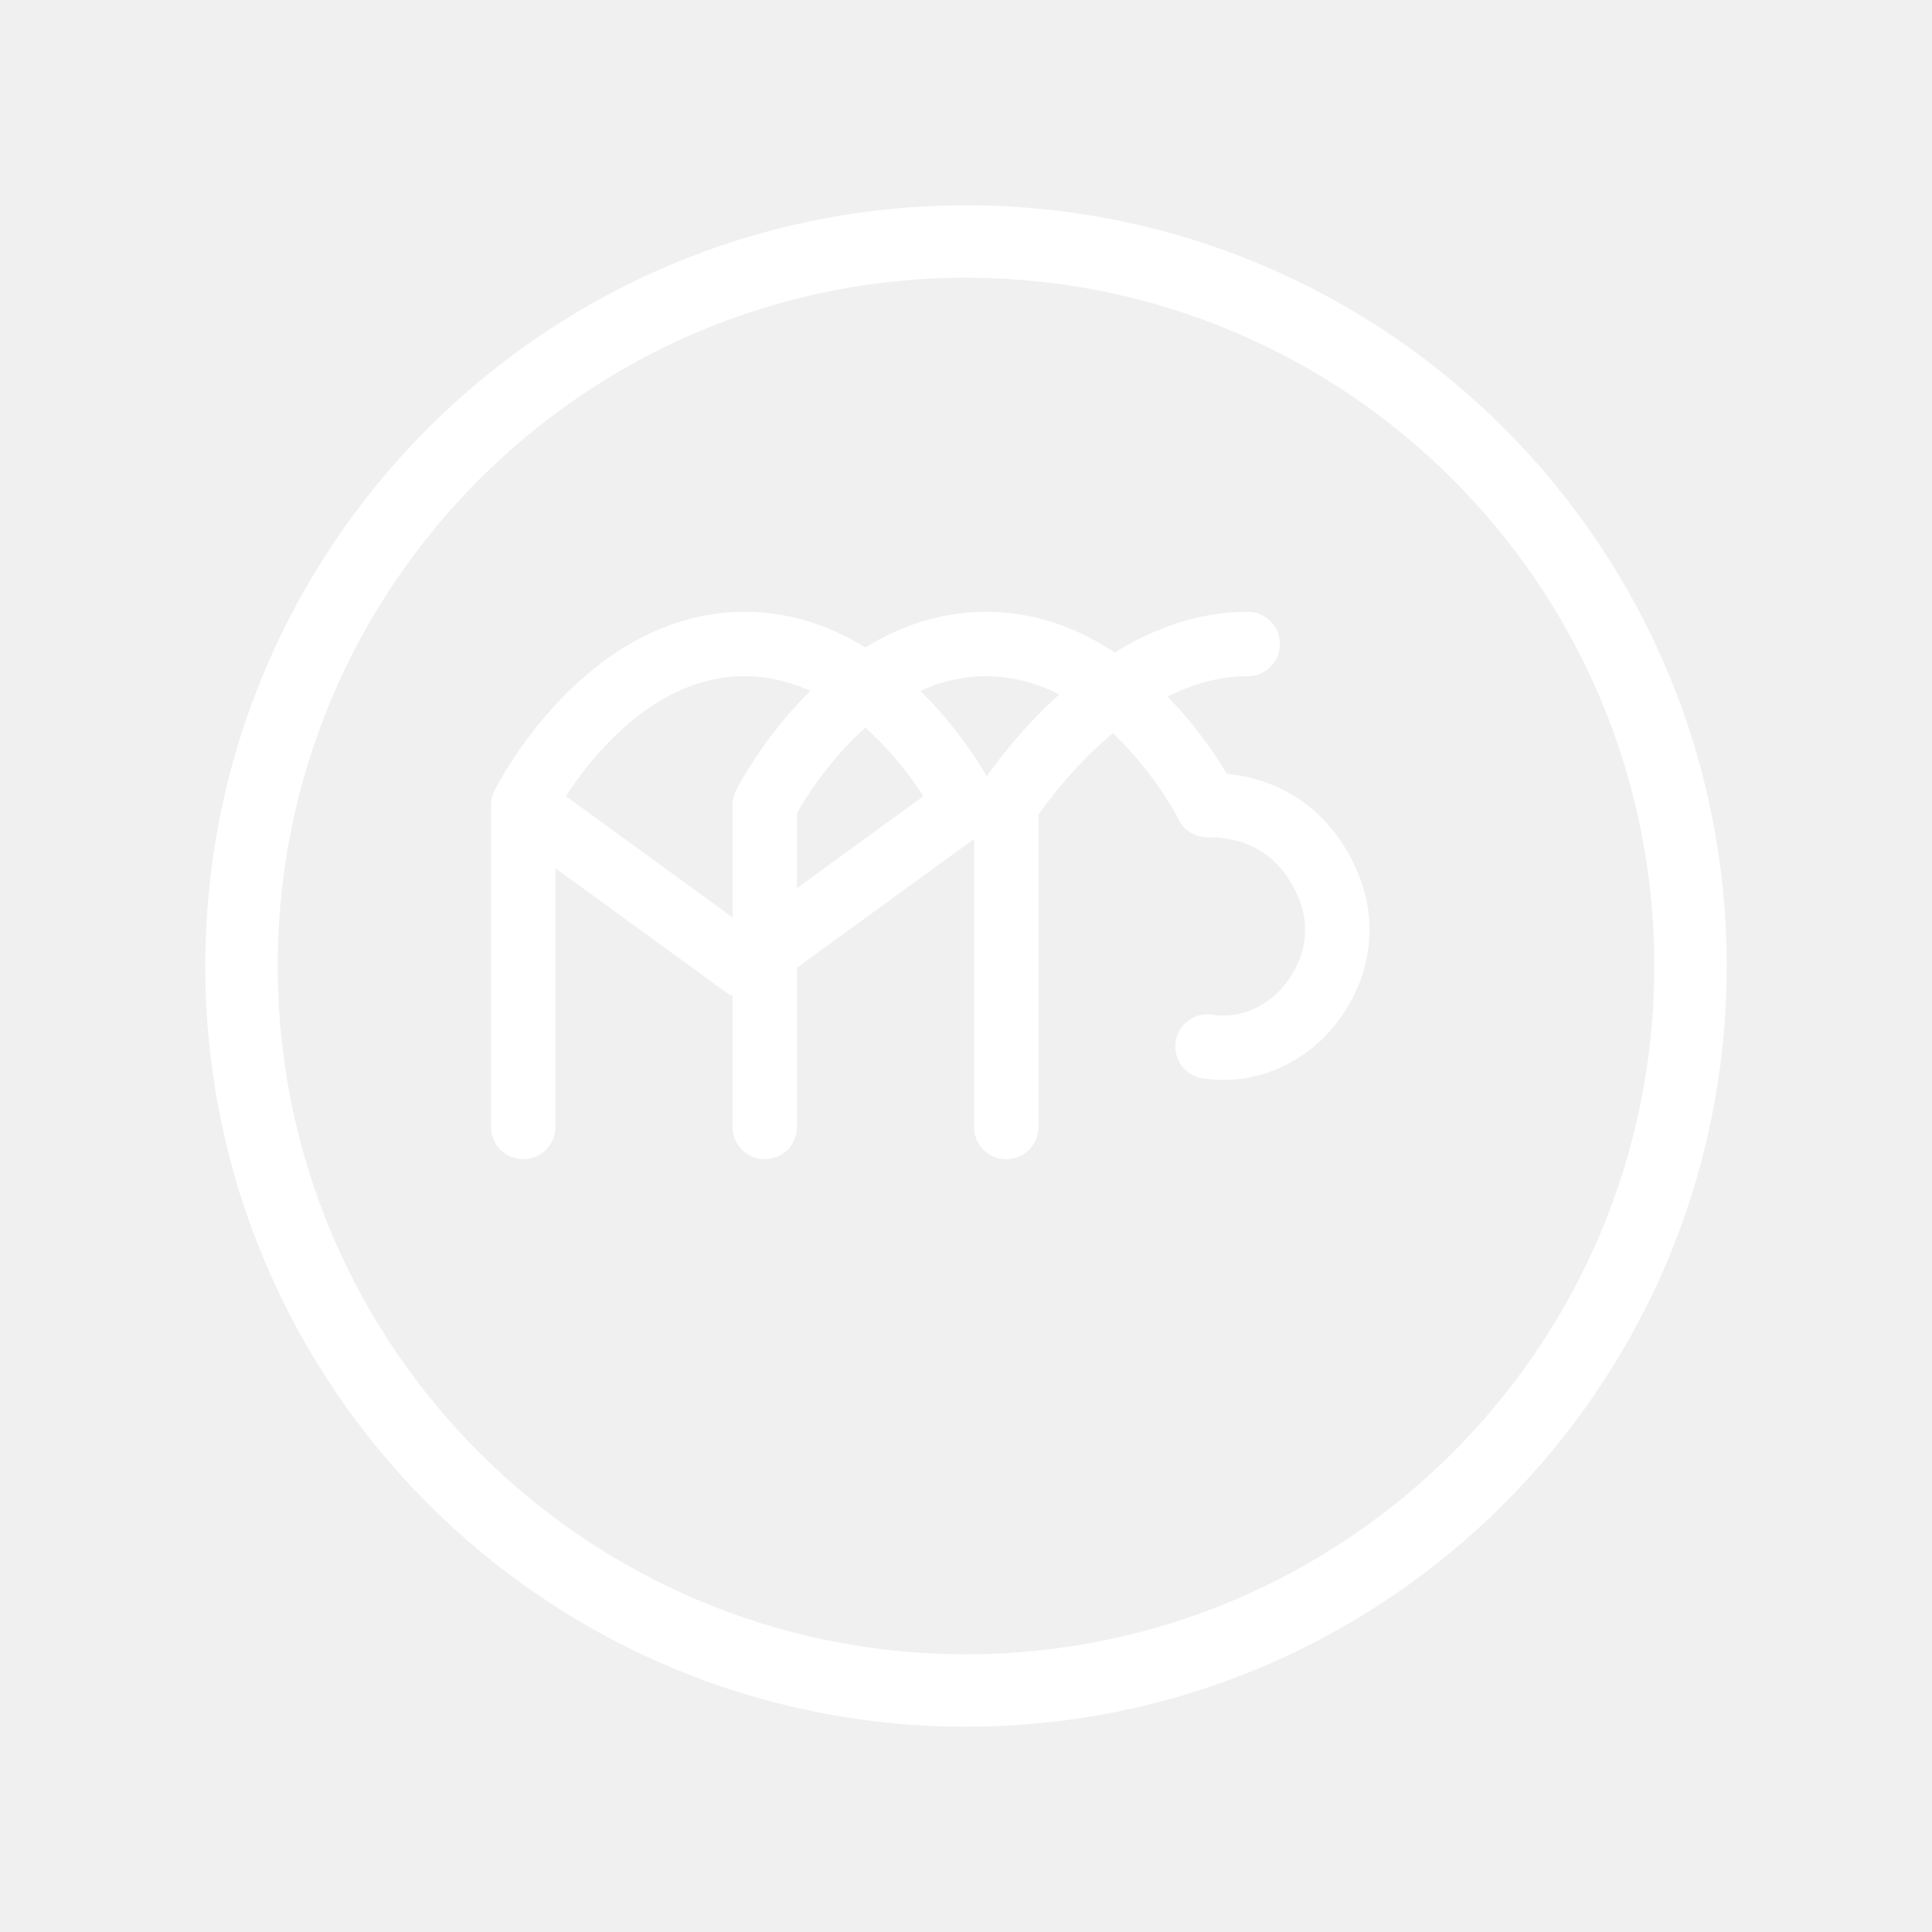
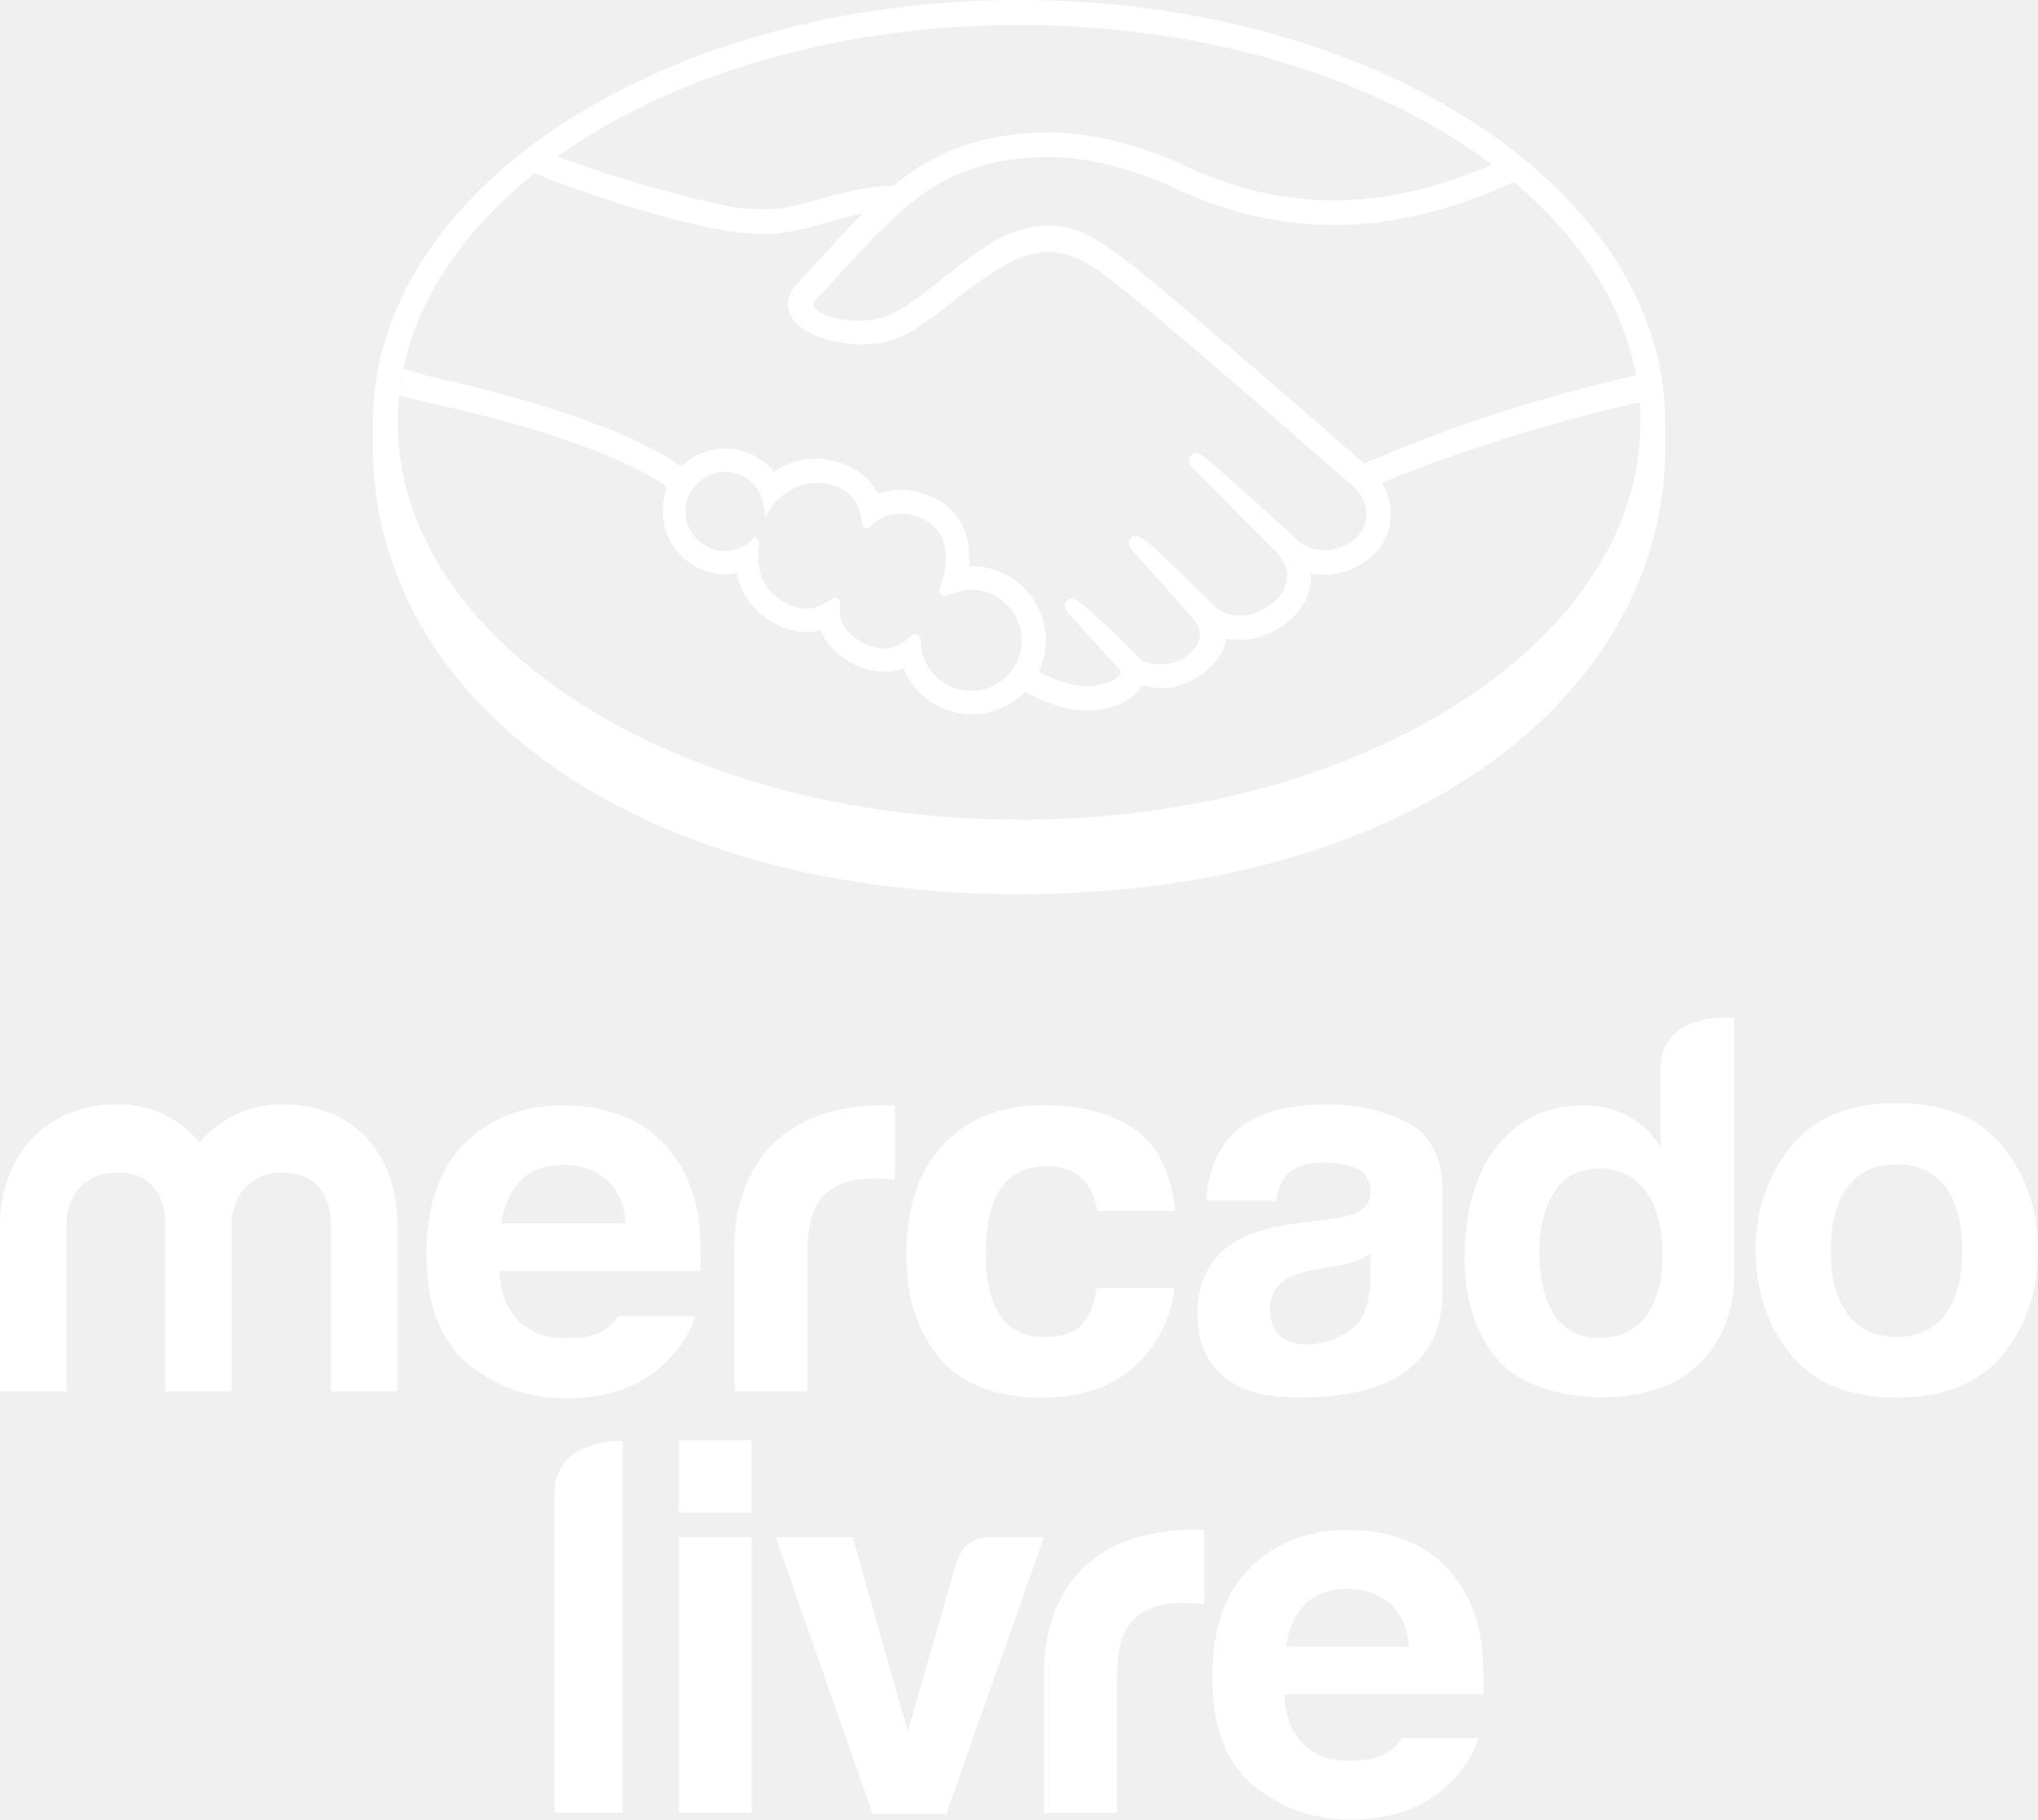
- <svg xmlns="http://www.w3.org/2000/svg" viewBox="0 0 48 48" fill="none">
-   <path d="M24 6C14.06 6 6 14.06 6 24s8.06 18 18 18 18-8.06 18-18S33.94 6 24 6z" stroke="white" stroke-width="1.8" />
-   <path d="M13 20v8M13 20c0 0 2-4 5.5-4s5.5 4 5.5 4M13 20l5.5 4 5.5-4M19 20v8M19 20c0 0 2-4 5.5-4S30 20 30 20M25 20v8M25 20c0 0 2.5-4 6-4" stroke="white" stroke-width="1.6" stroke-linecap="round" stroke-linejoin="round" />
-   <path d="M30 20c1.5 0 2.5.8 3 2 .3.7.3 1.5 0 2.2-.5 1.2-1.7 2-3 1.8" stroke="white" stroke-width="1.6" stroke-linecap="round" />
+ <svg xmlns="http://www.w3.org/2000/svg" data-name="Layer 2" viewBox="0 0 149.26 133.3">
+   <g data-name="Layer 1">
+     <path d="M74.63 0C48.5 0 27.31 13.9 27.31 30.95v1.81c0 18.09 18.52 32.74 47.32 32.74s47.33-14.65 47.33-32.74v-1.82C121.96 13.9 100.77 0 74.63 0m0 60.04c-25.13 0-45.5-13.03-45.5-29.11s20.38-29.1 45.51-29.1 45.5 13.03 45.5 29.11-20.37 29.11-45.5 29.11" fill="white" />
+     <path d="M99.94 33.98c-4.49-3.92-14.86-12.94-17.67-15.05-1.61-1.21-2.7-1.85-3.66-2.13-.43-.13-1.03-.28-1.8-.28q-1.08 0-2.28.39c-1.82.57-3.62 2.01-5.38 3.4l-.09.07c-1.63 1.3-3.32 2.64-4.59 2.92-.56.12-1.13.19-1.7.19-1.43 0-2.71-.41-3.19-1.03-.08-.1-.03-.27.16-.5l.03-.03 3.95-4.26c3.09-3.09 6.01-6.01 12.74-6.17h.34c4.19 0 8.37 1.88 8.84 2.09 3.92 1.91 7.98 2.89 12.05 2.89 4.24 0 8.62-1.05 13.23-3.17-.51-.43-1.05-.85-1.6-1.27-4.04 1.75-7.9 2.64-11.62 2.64-3.8 0-7.59-.91-11.28-2.71-.2-.09-4.81-2.27-9.62-2.27h-.38c-5.65.13-8.83 2.14-10.97 3.9-2.08.05-3.88.55-5.47 1-1.43.4-2.66.74-3.86.74-.5 0-1.39-.04-1.47-.05-1.38-.04-8.34-1.75-13.87-3.84-.57.4-1.11.81-1.64 1.23 5.78 2.37 12.82 4.2 15.04 4.35.62.04 1.27.11 1.93.11 1.47 0 2.94-.41 4.35-.81.84-.23 1.76-.49 2.73-.68-.26.26-.52.51-.78.77l-4.01 4.34c-.32.32-1 1.17-.55 2.22.18.42.54.83 1.05 1.17.96.64 2.67 1.08 4.26 1.08.6 0 1.17-.06 1.7-.18 1.68-.38 3.45-1.78 5.32-3.27 1.49-1.18 3.6-2.69 5.22-3.13.45-.12 1.01-.2 1.46-.2.13 0 .26 0 .38.02 1.07.14 2.11.5 3.95 1.89 3.29 2.47 17.87 15.22 18.01 15.35.01 0 .94.81.88 2.14-.04.74-.45 1.4-1.16 1.86-.62.4-1.26.6-1.91.6-.97 0-1.64-.46-1.69-.49-.05-.04-5.05-4.62-6.88-6.16-.29-.24-.58-.46-.86-.46-.15 0-.29.06-.38.18-.29.36.03.85.42 1.17l5.83 5.86s.73.68.81 1.58c.05.97-.42 1.78-1.39 2.42-.69.45-1.38.68-2.07.68-.9 0-1.52-.41-1.66-.51l-.84-.83c-1.53-1.5-3.11-3.06-4.26-4.03-.28-.23-.58-.45-.87-.45-.14 0-.27.05-.37.16-.13.15-.22.41.11.85.14.18.29.33.29.33l4.26 4.78s.88 1.04.1 2.04l-.15.19c-.13.14-.27.27-.4.38-.73.6-1.7.66-2.08.66-.21 0-.4-.02-.58-.05-.42-.08-.7-.19-.84-.35l-.05-.05c-.23-.24-2.38-2.43-4.15-3.91-.24-.2-.53-.44-.83-.44a.5.5 0 0 0-.38.17c-.35.38.17.96.4 1.17l3.63 4s-.05.12-.14.24c-.13.18-.57.62-1.89.79q-.24.03-.48.03c-1.36 0-2.81-.66-3.55-1.06.34-.72.52-1.51.52-2.3 0-2.99-2.43-5.42-5.41-5.42h-.2c.1-1.36-.1-3.95-2.75-5.09-.76-.33-1.52-.5-2.27-.5-.58 0-1.13.1-1.66.3-.55-1.07-1.46-1.85-2.65-2.25-.66-.23-1.31-.34-1.94-.34-1.1 0-2.12.33-3.03.97a4.59 4.59 0 0 0-3.56-1.72c-1.21 0-2.37.48-3.23 1.34-1.13-.86-5.61-3.71-17.61-6.43-.58-.13-1.91-.51-2.73-.75-.14.65-.24 1.31-.31 1.97 0 0 2.21.53 2.65.63 12.26 2.72 16.31 5.55 16.99 6.09-.23.56-.35 1.16-.35 1.76 0 2.53 2.06 4.59 4.59 4.6.28 0 .57-.02.84-.08.38 1.86 1.6 3.28 3.47 4 .54.21 1.09.32 1.64.32.35 0 .7-.04 1.05-.13.34.87 1.12 1.96 2.85 2.67.61.24 1.21.37 1.8.37.48 0 .95-.09 1.4-.25a5.43 5.43 0 0 0 5.01 3.36c1.46 0 2.86-.59 3.88-1.64.88.49 2.72 1.36 4.58 1.37.24 0 .47-.02.69-.04 1.85-.23 2.71-.96 3.11-1.52.07-.1.14-.2.19-.31.44.13.92.23 1.47.23 1.01 0 1.98-.34 2.96-1.06.96-.7 1.65-1.69 1.75-2.54v-.04c.33.07.66.1.99.1 1.04 0 2.07-.33 3.04-.97 1.89-1.24 2.22-2.86 2.18-3.91.33.07.67.1 1 .1.98 0 1.94-.29 2.85-.88 1.17-.75 1.87-1.89 1.98-3.23.07-.91-.15-1.82-.63-2.61 3.16-1.36 10.39-4 18.91-5.92-.05-.66-.15-1.31-.27-1.96-10.3 2.29-17.99 5.61-19.91 6.47m-28.8 16.65c-2 0-3.63-1.56-3.7-3.54 0-.17-.02-.62-.4-.62-.16 0-.29.09-.45.24-.44.41-1 .82-1.82.82-.37 0-.77-.09-1.2-.26-2.11-.85-2.14-2.31-2.06-2.89.02-.16.03-.32-.08-.44l-.13-.12h-.13c-.11 0-.22.04-.37.15-.61.43-1.2.64-1.79.64-.33 0-.66-.07-1-.2-2.78-1.08-2.56-3.71-2.43-4.5.02-.16-.02-.28-.12-.37l-.2-.16-.18.18c-.54.52-1.25.81-2 .81-1.59 0-2.89-1.3-2.89-2.89s1.3-2.89 2.89-2.89a2.88 2.88 0 0 1 2.85 2.52l.1.78.43-.66c.05-.08 1.21-1.84 3.36-1.84.41 0 .83.07 1.25.2 1.71.52 2 2.07 2.04 2.72.03.38.3.4.35.4.15 0 .26-.09.33-.17.32-.34 1.03-.9 2.12-.9.5 0 1.04.12 1.59.36 2.72 1.17 1.49 4.62 1.47 4.66-.23.57-.24.83-.02.97l.11.05h.08c.12 0 .28-.05.53-.14.37-.13.93-.32 1.45-.32 2.05.02 3.71 1.69 3.71 3.71 0 2.04-1.67 3.71-3.71 3.71m75.57 33.39c-1.71-2.14-4.3-3.21-7.78-3.21s-6.07 1.07-7.78 3.21-2.56 4.67-2.56 7.58.85 5.51 2.56 7.62 4.3 3.16 7.78 3.16 6.07-1.05 7.78-3.16 2.56-4.65 2.56-7.62-.85-5.45-2.56-7.58m-4.23 12.28c-.83 1.1-2.01 1.65-3.57 1.65s-2.74-.55-3.57-1.65c-.84-1.1-1.25-2.67-1.25-4.69s.42-3.59 1.25-4.68c.84-1.1 2.03-1.64 3.57-1.64s2.73.55 3.57 1.64c.83 1.09 1.24 2.65 1.24 4.68s-.42 3.59-1.24 4.69m-39.42-14.07c-1.73-.88-3.71-1.32-5.95-1.32-3.43 0-5.85.9-7.26 2.68-.89 1.14-1.38 2.6-1.5 4.38h5.12c.12-.78.38-1.4.76-1.86q.795-.93 2.7-.93 1.695 0 2.58.48c.58.32.88.89.88 1.72 0 .68-.38 1.18-1.14 1.51-.43.19-1.13.34-2.12.46l-1.82.22c-2.06.26-3.63.7-4.69 1.31-1.94 1.12-2.91 2.92-2.91 5.42 0 1.92.6 3.41 1.81 4.46 1.2 1.05 2.73 1.49 4.58 1.58 11.59.52 11.46-6.11 11.56-7.48v-7.62c0-2.44-.87-4.11-2.6-4.99m-2.69 11.57c-.04 1.77-.54 3-1.52 3.67s-2.04 1.01-3.2 1.01c-.73 0-1.35-.2-1.86-.61-.51-.4-.76-1.06-.76-1.97 0-1.02.42-1.77 1.25-2.25.5-.29 1.31-.53 2.44-.72l1.21-.22c.6-.11 1.08-.24 1.42-.37.35-.13.69-.3 1.03-.51v1.97Zm-23.73-8.37c1.33 0 2.3.41 2.93 1.23.43.6.7 1.29.8 2.04h5.71c-.31-2.88-1.32-4.9-3.03-6.04q-2.565-1.71-6.57-1.71c-3.15 0-5.62.97-7.41 2.9s-2.68 4.63-2.68 8.11c0 3.07.81 5.58 2.43 7.51s4.15 2.9 7.58 2.9 6.03-1.16 7.78-3.47c1.1-1.43 1.71-2.96 1.84-4.57h-5.7c-.12 1.06-.45 1.93-1 2.6s-1.47 1-2.79 1c-1.84 0-3.1-.84-3.77-2.53-.36-.9-.55-2.09-.55-3.57s.18-2.8.55-3.74c.69-1.77 1.98-2.66 3.86-2.66m-11.76-4.48c-11.74 0-11.05 10.39-11.05 10.39v10.56h5.33v-9.9c0-1.62.2-2.82.61-3.61.73-1.38 2.16-2.08 4.29-2.08.16 0 .37 0 .63.02.26.01.55.04.89.08V81c-.24-.02-.39-.02-.46-.03-.07 0-.15-.01-.25-.01M45.28 96.4c-.22.32-.46.59-.73.81-.75.62-1.77.81-2.98.81-1.14 0-2.03-.17-2.84-.68-1.33-.82-2.08-2.2-2.16-4.23h14.74c.02-1.75-.03-3.08-.18-4.02-.24-1.58-.78-2.98-1.61-4.18-.92-1.36-2.09-2.36-3.5-2.99s-2.99-.95-4.76-.95c-2.97 0-5.38.94-7.24 2.8q-2.79 2.805-2.79 8.07 0 5.61 3.09 8.1c2.06 1.66 4.44 2.49 7.13 2.49 3.26 0 5.8-.98 7.61-2.95.98-1.04 1.59-2.06 1.85-3.07h-5.65Zm-7.16-9.92c.75-.77 1.8-1.15 3.16-1.15 1.25 0 2.3.36 3.14 1.09s1.31 1.8 1.41 3.2h-9.12c.19-1.32.66-2.36 1.41-3.13m-9.01 15.43h-4.87V89.67c0-1.12-.37-3.78-3.58-3.78-2.14 0-3.69 1.54-3.69 3.78v12.25H12.1V89.67c0-1.12-.33-3.78-3.54-3.78-2.18 0-3.69 1.54-3.69 3.78v12.25H0V89.78c0-5.06 3.36-8.89 8.56-8.89 2.58 0 4.68 1.08 6.05 2.82 1.44-1.74 3.58-2.82 6.05-2.82 5.31 0 8.45 3.67 8.45 8.89zm97.88-27.35s-5.37-.57-5.37 3.74v5.71c-.6-.95-1.37-1.7-2.32-2.24q-1.425-.81-3.27-.81c-2.66 0-4.78.99-6.38 2.97-1.59 1.98-2.38 4.84-2.38 8.29 0 3 .81 5.45 2.42 7.37 1.62 1.91 4.78 2.75 7.6 2.75 9.81 0 9.7-8.41 9.7-8.41V74.58Zm-6.39 21.76c-.78 1.11-1.92 1.67-3.42 1.67s-2.62-.56-3.35-1.68-1.1-2.75-1.1-4.62c0-1.73.36-3.18 1.09-4.35.72-1.17 1.86-1.76 3.4-1.76q1.53 0 2.67.96c1.25 1.07 1.88 2.98 1.88 5.45 0 1.77-.39 3.21-1.17 4.33m-17.94 31.01c-.22.32-.46.59-.72.8-.74.61-1.8.84-2.98.84-1.12 0-2-.17-2.8-.67-1.32-.81-2.01-2.21-2.1-4.22h14.58c.02-1.73-.04-3.05-.18-3.97-.24-1.57-.78-2.95-1.59-4.14-.91-1.35-2.07-2.33-3.46-2.96-1.4-.63-2.96-.94-4.7-.94-2.94 0-5.32.92-7.16 2.77s-2.76 4.51-2.76 7.97c0 3.7 1.02 6.37 3.05 8.01q3.06 2.46 7.05 2.46c3.22 0 5.73-.98 7.53-2.92.97-1.03 1.57-2.04 1.83-3.04h-5.59Zm-7.08-9.81q1.11-1.14 3.12-1.14c1.23 0 2.27.36 3.1 1.08s1.3 1.77 1.4 3.16h-9.02c.19-1.3.65-2.34 1.4-3.1m-7.83-5.47h-.25c-11.71 0-11.02 10.37-11.02 10.37v10.37h5.32v-9.72c0-1.62.2-2.82.61-3.6.72-1.38 2.15-2.07 4.27-2.07.17 0 .37 0 .63.02.26.01.56.04.89.07v-5.41c-.24-.02-.39-.02-.45-.03m-47.13-2.7v23.43h4.98v-27.25s-4.98-.2-4.98 3.81m9.08-3.84h5.34v5.29H49.7zm0 7.09h5.35v20.18H49.7zm19.61 20.26H63.9l-7.09-20.26h5.64l4.03 14.24 3.58-12.41c.41-1.22 1.22-1.83 2.44-1.83h3.96l-7.16 20.26Z" fill="white" />
+   </g>
</svg>
